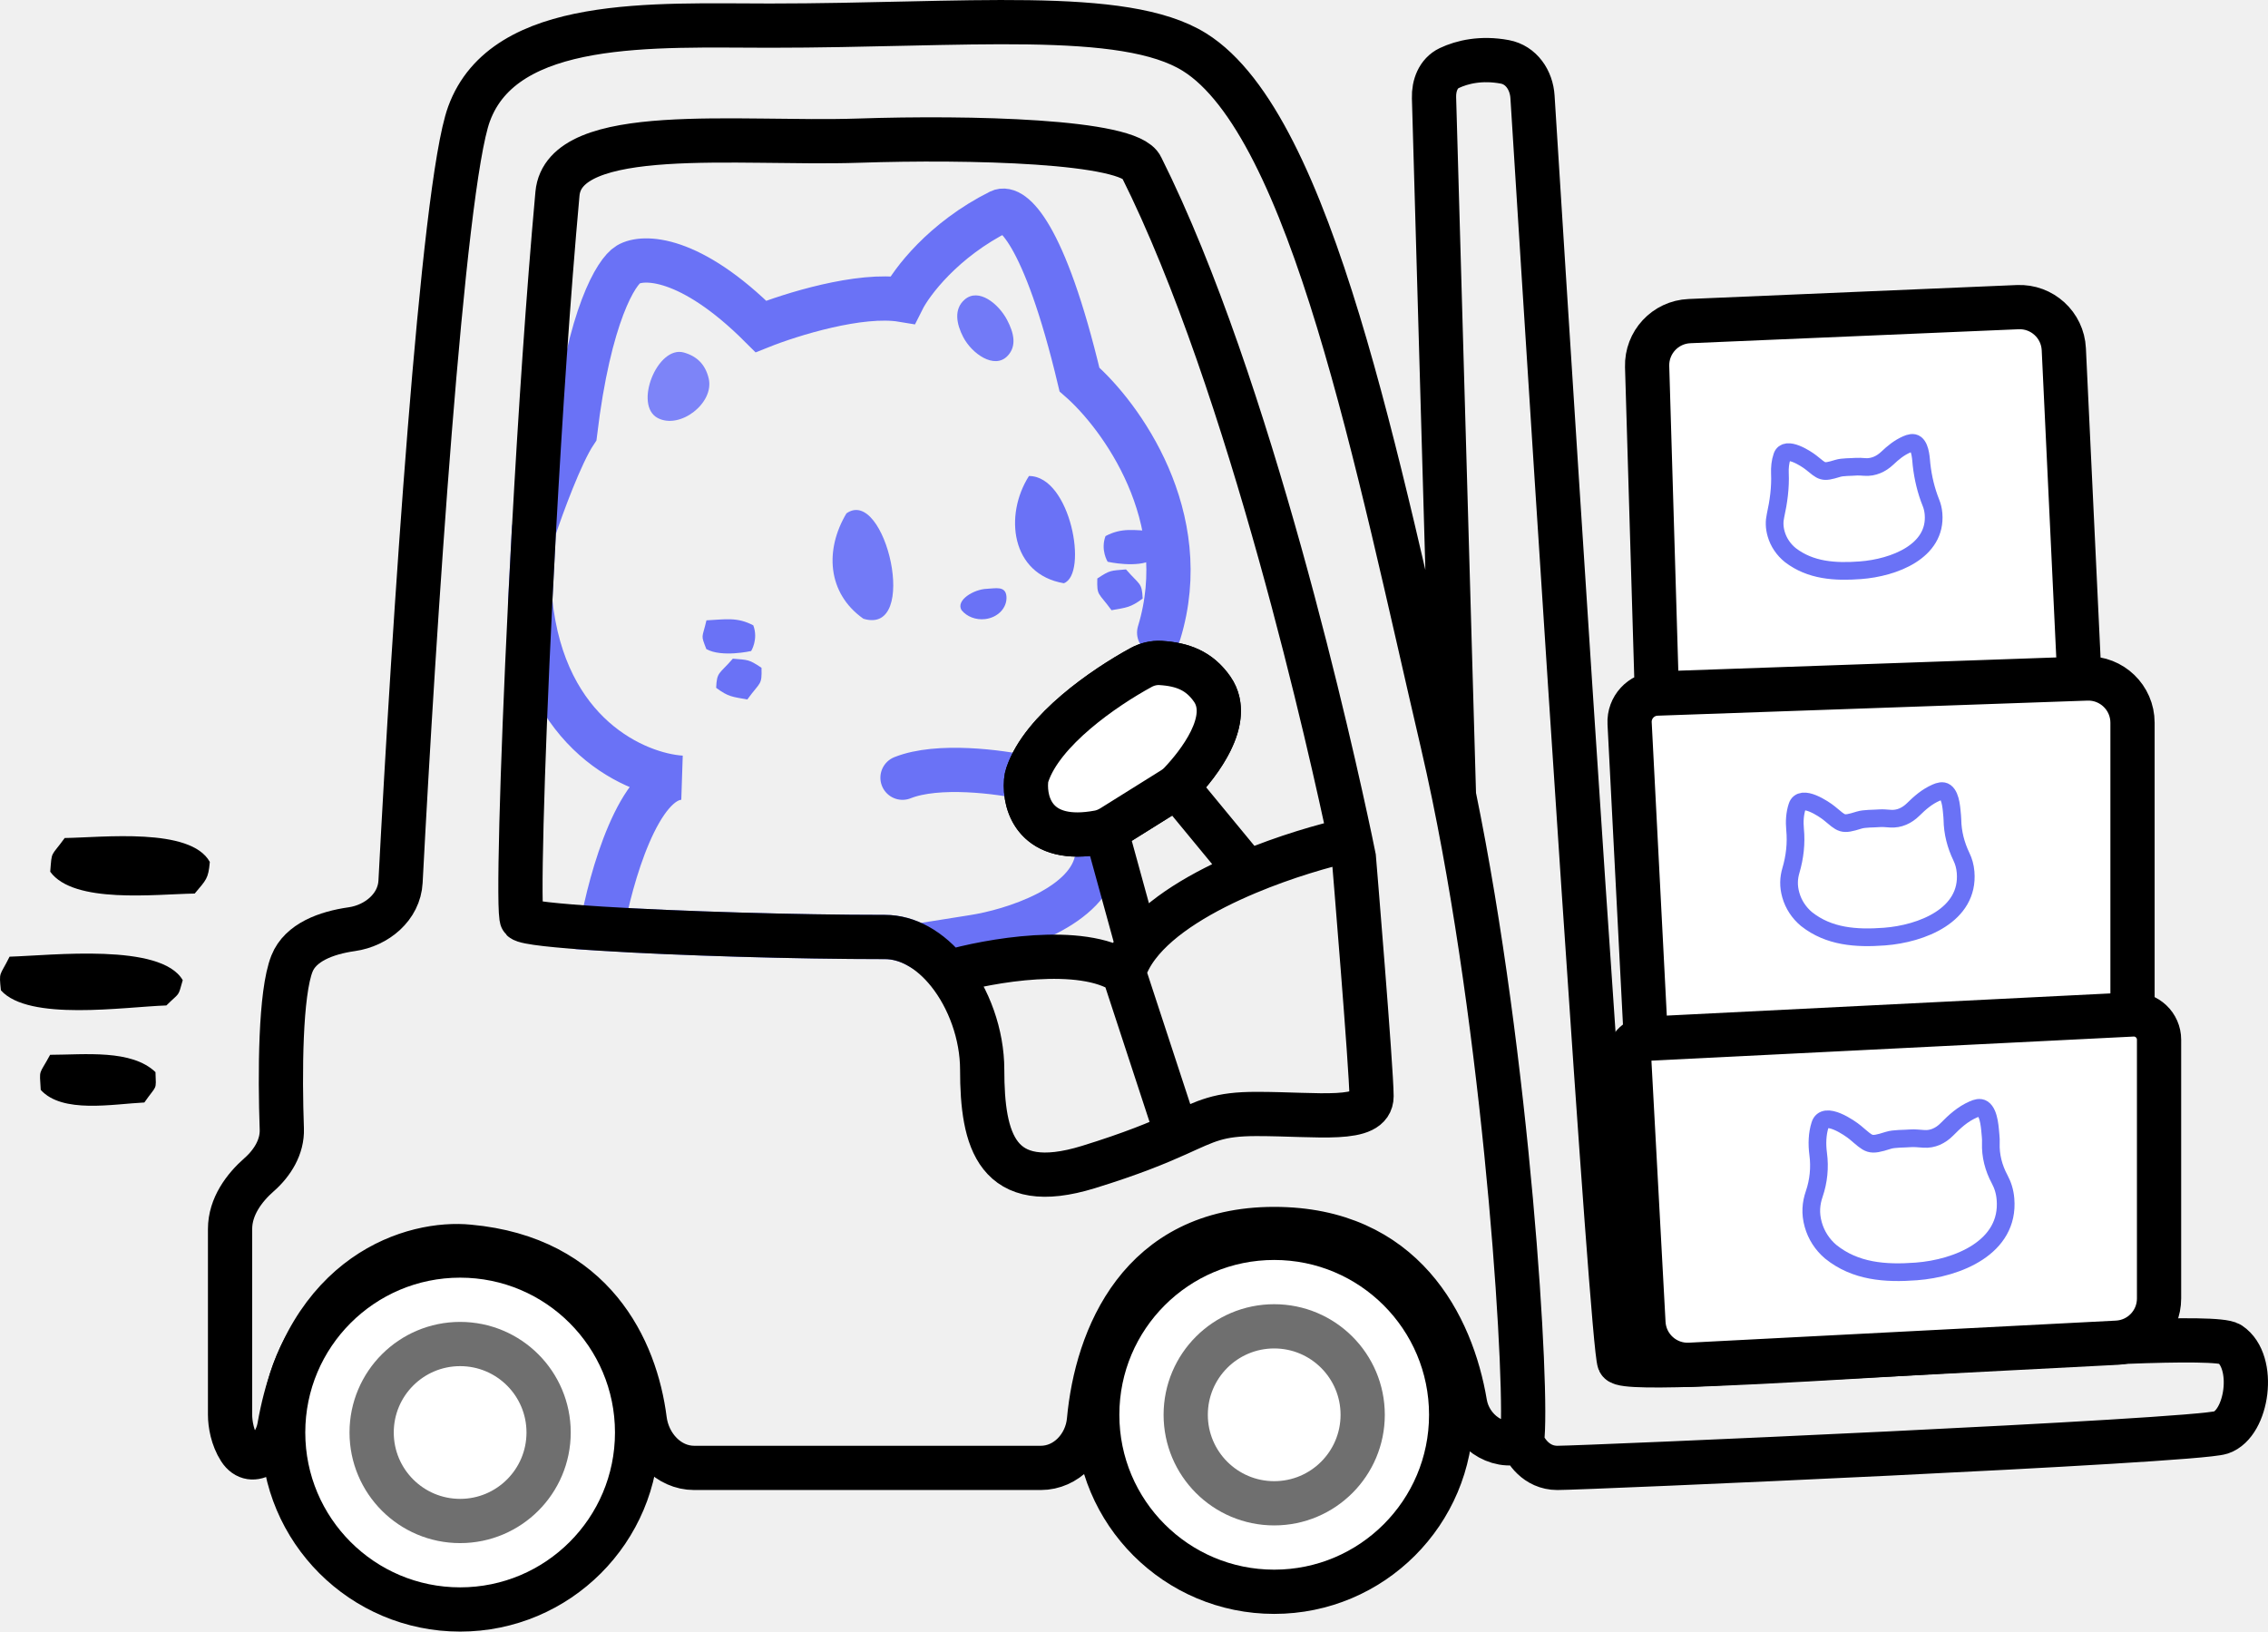
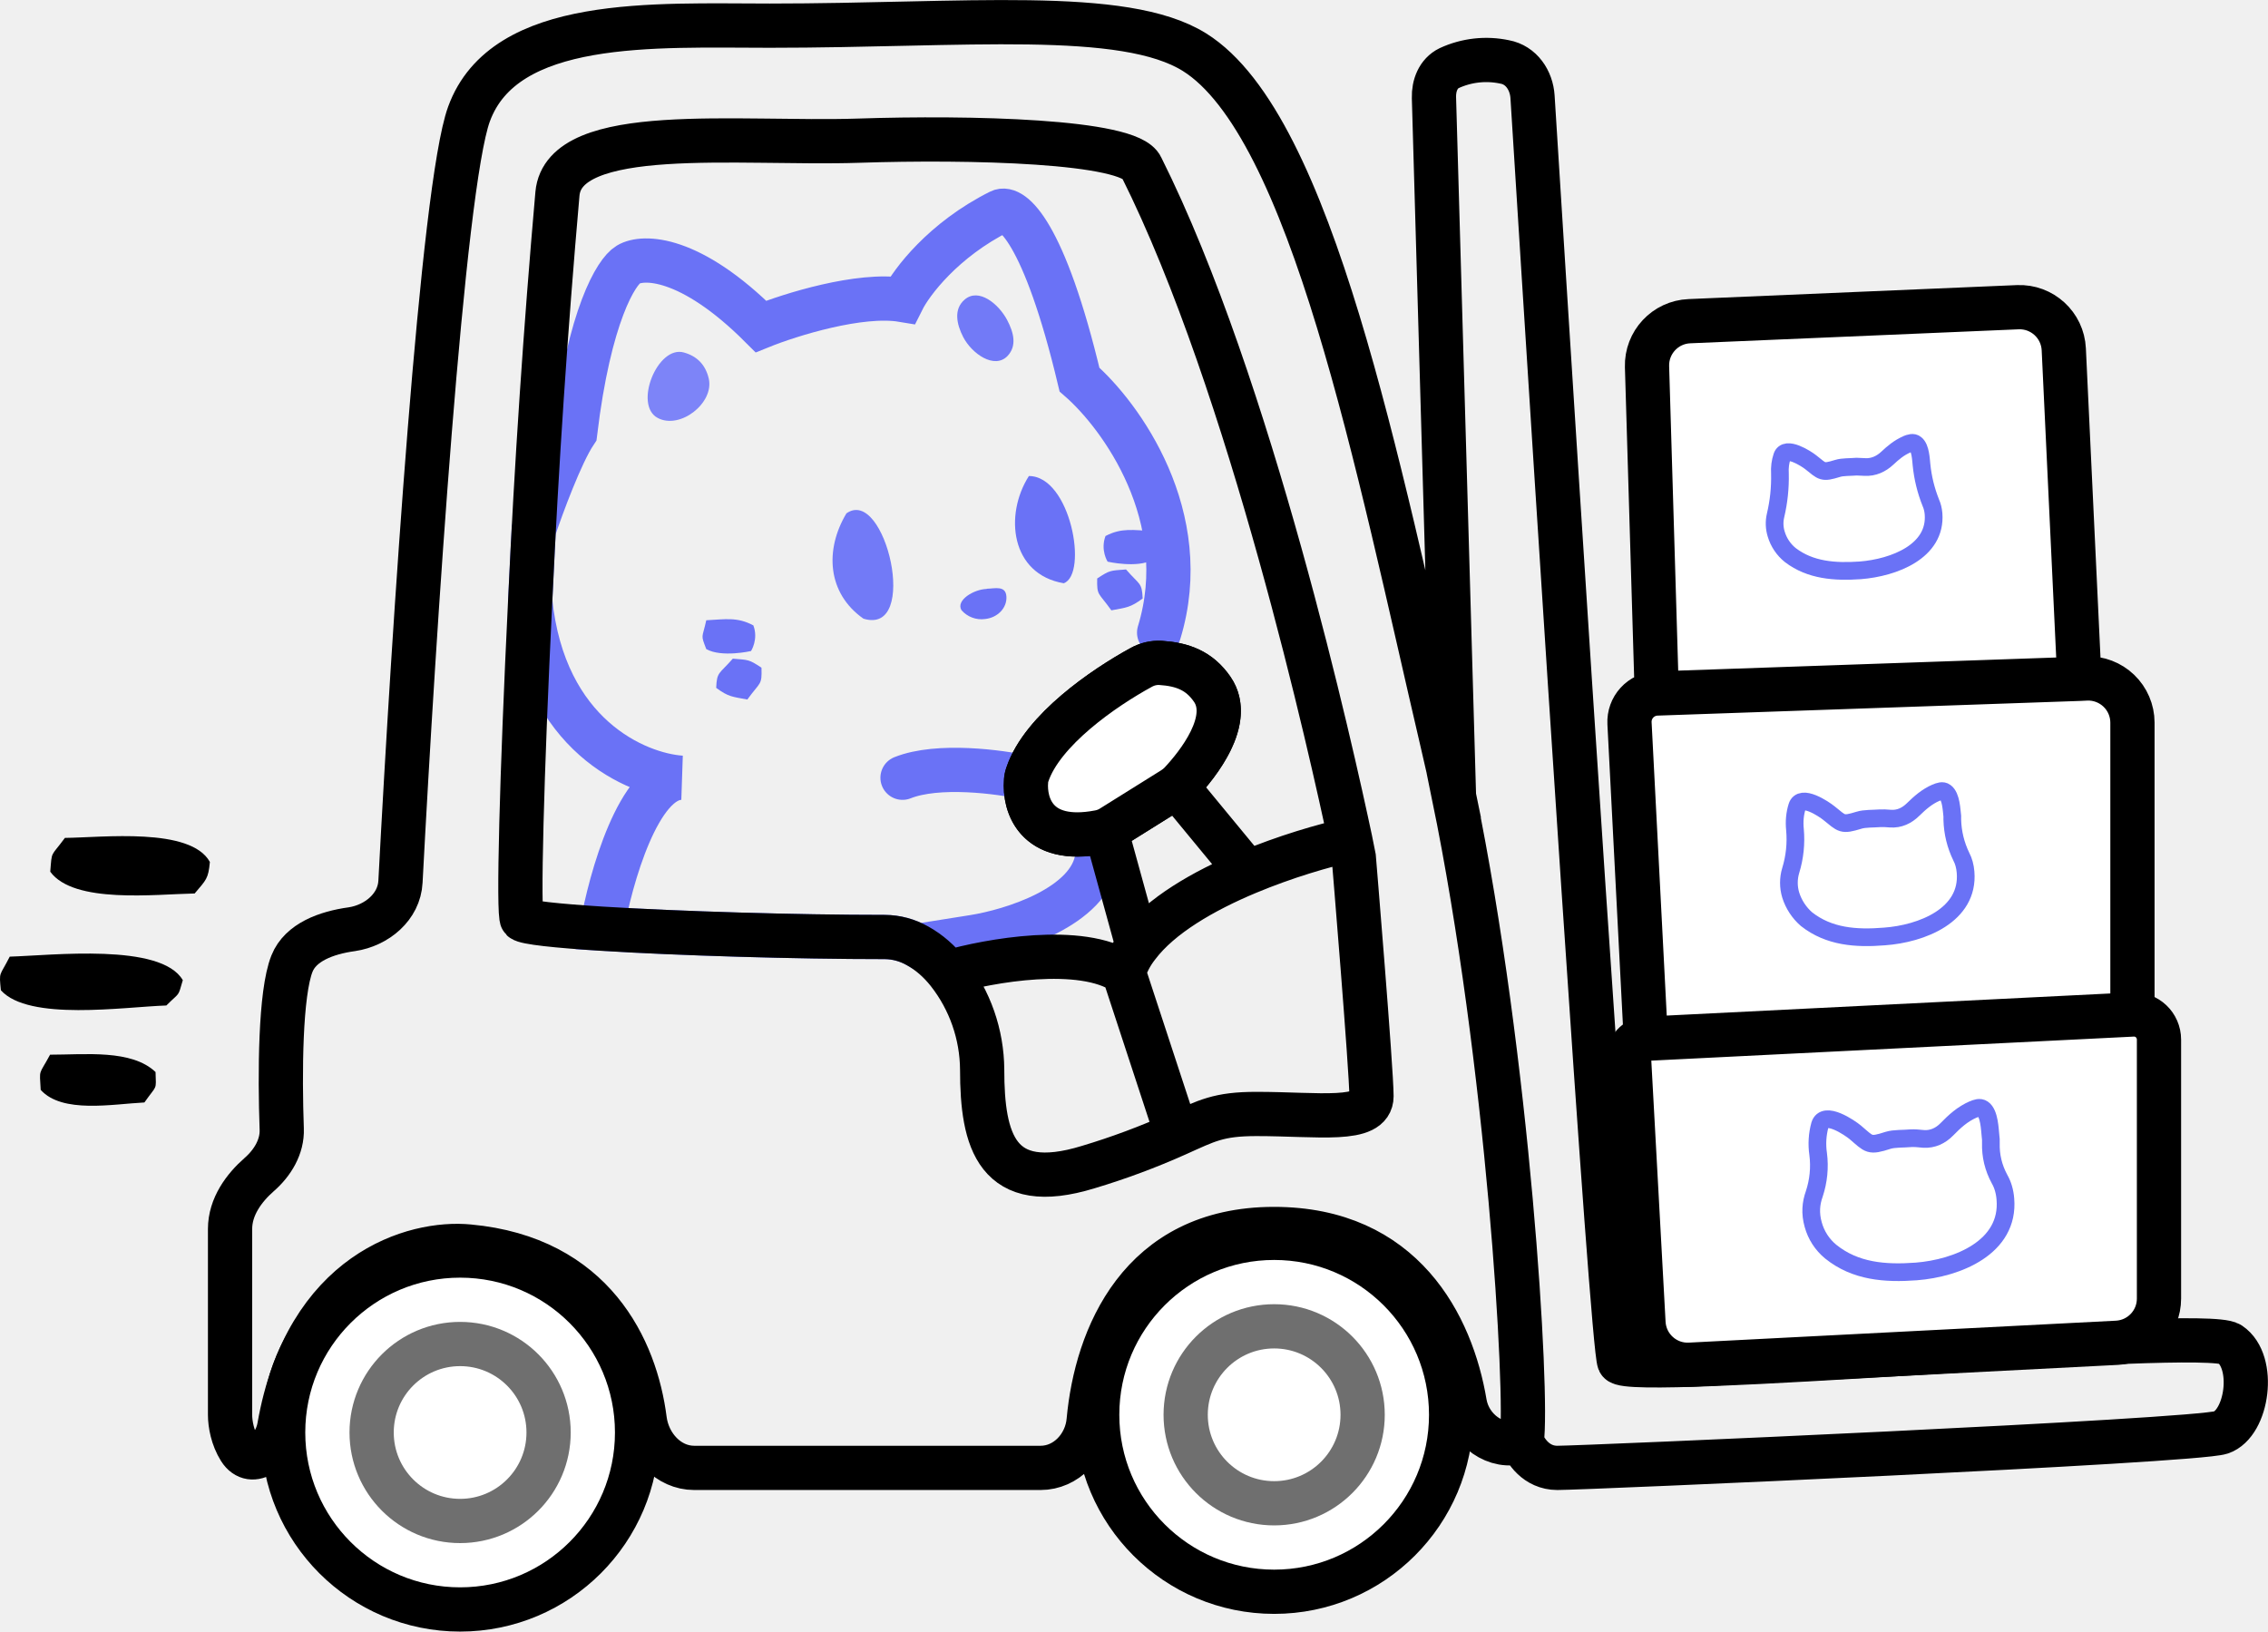
- <svg xmlns="http://www.w3.org/2000/svg" preserveAspectRatio="none" overflow="visible" style="display: block;" width="128.156" height="92.198" viewBox="0 0 128.156 92.198" fill="none">
+ <svg xmlns="http://www.w3.org/2000/svg" width="128.16" height="92.2" fill="none" overflow="visible" preserveAspectRatio="none" style="display:block" viewBox="0 0 128.16 92.2">
  <g id="Group 2147237961">
-     <path id="Vector" d="M0.541 54.06C2.935 53.988 9.102 53.27 10.326 55.388C10.043 56.377 10.19 56.034 9.402 56.816C7.009 56.897 1.626 57.726 0.051 55.961C-0.06 54.861 -0.028 55.206 0.541 54.06Z" fill="black" />
-     <path id="Vector_2" d="M3.656 47.354C5.783 47.327 10.771 46.735 11.856 48.707C11.773 49.663 11.651 49.717 11.002 50.493C8.79 50.526 4.169 51.093 2.838 49.26C2.938 48.031 2.851 48.464 3.656 47.354Z" fill="black" />
-     <path id="Vector_3" d="M2.832 59.605C4.806 59.599 7.431 59.289 8.786 60.584C8.823 61.662 8.881 61.261 8.157 62.299C6.363 62.388 3.524 62.938 2.302 61.588C2.229 60.345 2.184 60.808 2.832 59.605Z" fill="black" />
+     <path id="Vector" fill="#000" d="M.54 54.06c2.4-.07 8.56-.79 9.79 1.33-.29.99-.14.64-.93 1.43-2.4.08-7.77.9-9.35-.86-.11-1.1-.08-.75.5-1.9" />
+     <path id="Vector_2" fill="#000" d="M3.66 47.35c2.12-.02 7.11-.62 8.2 1.36-.09.95-.2 1-.86 1.78-2.21.04-6.83.6-8.16-1.23.1-1.23.01-.8.82-1.9" />
+     <path id="Vector_3" fill="#000" d="M2.83 59.6c1.98 0 4.6-.31 5.96.98.03 1.08.1.68-.63 1.72-1.8.09-4.64.64-5.86-.71-.07-1.24-.12-.78.53-1.99" />
    <g id="Group 2147237960">
-       <path id="Vector_4" d="M47.829 29.01C50.025 27.448 52 35.947 48.786 34.963C46.74 33.52 46.601 31.061 47.829 29.01Z" fill="#727AF7" />
-       <path id="Vector_5" d="M58.143 26.898C60.5 26.898 61.5 32.447 60.113 32.958C57.115 32.449 56.737 29.103 58.143 26.898Z" fill="#6A72F6" />
-       <path id="Vector_6" d="M38.646 19.921C39.407 20.138 39.863 20.616 40.046 21.386C40.374 22.771 38.43 24.283 37.168 23.623C35.788 22.902 37.149 19.494 38.646 19.921Z" fill="#7D84F8" />
-       <path id="Vector_7" d="M54.511 16.927C55.297 16.249 56.424 17.16 56.907 18.079C57.278 18.784 57.48 19.545 56.927 20.118C56.19 20.882 54.917 19.99 54.428 19.047C54.046 18.312 53.883 17.468 54.511 16.927Z" fill="#727AF7" />
-       <path id="Vector_8" d="M55.756 33.273C56.224 33.257 56.827 33.079 56.871 33.71C56.915 34.342 56.391 34.896 55.668 34.983C55.148 35.045 54.632 34.849 54.331 34.476C54.329 34.476 54.334 34.476 54.331 34.476C53.998 33.915 55.029 33.299 55.756 33.273Z" fill="#6A72F6" />
-       <path id="Vector_9" d="M39.919 35.054C40.971 35.004 41.652 34.853 42.566 35.337C42.862 36.125 42.445 36.788 42.445 36.788C42.445 36.788 40.779 37.166 39.912 36.677C39.582 35.82 39.677 36.106 39.919 35.054Z" fill="#6A72F6" />
-       <path id="Vector_10" d="M65.116 30.01C64.064 29.959 63.383 29.809 62.469 30.293C62.173 31.081 62.59 31.744 62.59 31.744C62.59 31.744 64.256 32.121 65.123 31.632C65.453 30.775 65.359 31.062 65.116 30.01Z" fill="#6A72F6" />
-       <path id="Vector_11" d="M41.41 37.22C42.308 37.299 42.297 37.253 43.03 37.734C43.057 38.742 42.977 38.497 42.228 39.526C41.386 39.372 41.166 39.388 40.467 38.867C40.508 37.948 40.634 38.115 41.41 37.22Z" fill="#6A72F6" />
-       <path id="Vector_12" d="M63.626 32.176C62.727 32.255 62.739 32.209 62.005 32.69C61.978 33.698 62.058 33.452 62.807 34.482C63.649 34.328 63.869 34.343 64.568 33.823C64.527 32.904 64.401 33.071 63.626 32.176Z" fill="#6A72F6" />
+       <path id="Vector_4" fill="#727af7" d="M47.83 29.01c2.2-1.56 4.17 6.94.96 5.95-2.05-1.44-2.19-3.9-.96-5.95" />
+       <path id="Vector_5" fill="#6a72f6" d="M58.14 26.9c2.36 0 3.36 5.55 1.97 6.06-3-.51-3.37-3.86-1.97-6.06" />
+       <path id="Vector_6" fill="#7d84f8" d="M38.65 19.92q1.13.32 1.4 1.47c.32 1.38-1.62 2.9-2.88 2.23-1.38-.72-.02-4.13 1.48-3.7" />
+       <path id="Vector_7" fill="#727af7" d="M54.51 16.93c.79-.68 1.91.23 2.4 1.15.37.7.57 1.46.02 2.04-.74.76-2.01-.13-2.5-1.07-.38-.74-.55-1.58.08-2.12" />
+       <path id="Vector_8" fill="#6a72f6" d="M55.76 33.27c.46-.01 1.07-.2 1.11.44.04.63-.48 1.19-1.2 1.27a1.5 1.5 0 0 1-1.34-.5c-.33-.56.7-1.18 1.43-1.2" />
+       <path id="Vector_9" fill="#6a72f6" d="M39.92 35.05c1.05-.05 1.73-.2 2.65.29.3.78-.13 1.45-.13 1.45s-1.66.38-2.53-.11c-.33-.86-.23-.57 0-1.63" />
+       <path id="Vector_10" fill="#6a72f6" d="M65.12 30.01c-1.06-.05-1.74-.2-2.65.28-.3.8.12 1.45.12 1.45s1.67.38 2.53-.1c.33-.86.24-.58 0-1.63" />
+       <path id="Vector_11" fill="#6a72f6" d="M41.41 37.22c.9.08.89.03 1.62.51.03 1.01-.05.77-.8 1.8-.84-.16-1.06-.14-1.76-.66.04-.92.16-.76.94-1.65" />
+       <path id="Vector_12" fill="#6a72f6" d="M63.63 32.18c-.9.07-.9.03-1.63.51-.02 1 .06.76.8 1.8.85-.16 1.07-.15 1.77-.67-.04-.92-.17-.75-.94-1.64" />
      <g id="Group 2147237959">
-         <circle id="Ellipse 1517" cx="72" cy="79.948" r="10" fill="white" stroke="black" stroke-width="2.5" stroke-linecap="round" />
+         <circle id="Ellipse 1517" cx="72" cy="79.95" r="10" fill="#fff" stroke="#000" stroke-linecap="round" stroke-width="2.5" />
        <g id="Group 2147237958">
-           <path id="Vector 1194234196" d="M82.157 44.947C81.947 43.927 81.728 42.925 81.5 41.947C77.863 26.368 74.123 7.087 67.5 2.948C63.5 0.448 54.5 1.448 43.5 1.448C37.009 1.448 28.5 0.947 26.5 6.447C24.998 10.579 23.377 35.608 22.633 49.824C22.558 51.252 21.293 52.305 19.877 52.507C18.43 52.713 16.977 53.253 16.5 54.447C15.832 56.117 15.814 60.688 15.924 63.802C15.959 64.802 15.395 65.717 14.643 66.377C13.802 67.115 13 68.181 13 69.448C13 71.448 13 77.281 13 79.948C13 80.468 13.135 81.258 13.546 81.897C14.255 82.998 15.557 81.928 15.783 80.639C17.321 71.853 23.419 70.139 26.5 70.448C33.526 71.086 35.92 76.229 36.43 80.228C36.615 81.682 37.761 82.948 39.227 82.948H58.808C60.261 82.948 61.401 81.708 61.534 80.26C61.964 75.588 64.401 69.448 72 69.448C79.287 69.448 82.036 74.885 82.781 79.3C83.036 80.807 84.549 81.931 86 81.448C86.374 78.826 85.236 59.911 82.157 44.947ZM86 81.448C86.167 81.948 86.8 82.948 88 82.948C89.5 82.948 124 81.448 125.5 80.948C127 80.447 127.5 76.948 126 75.948C124.5 74.948 92 77.948 91.5 76.948C91.108 76.164 88.127 29.922 86.595 5.468C86.536 4.526 85.96 3.668 85.032 3.495C83.708 3.249 82.63 3.496 81.889 3.848C81.268 4.144 81.011 4.837 81.031 5.525L82.157 44.947" stroke="black" stroke-width="2.5" stroke-linecap="round" />
-           <path id="Vector 1194234199" d="M50.997 43.947C52.997 43.147 56.497 43.614 57.997 43.947C59.497 44.281 62.397 45.647 61.997 48.447C61.597 51.247 57.164 52.614 54.997 52.947L51.851 53.447C51.27 53.128 50.645 52.947 49.998 52.947C44.952 52.947 38.334 52.749 33.997 52.478C34.497 49.634 36.097 43.947 38.497 43.947C35.973 43.781 30.732 41.547 29.961 33.947C30.026 32.641 30.095 31.303 30.169 29.947C30.612 28.614 31.697 25.647 32.497 24.447C33.295 17.805 34.83 15.346 35.497 14.947C36.331 14.447 38.997 14.447 42.997 18.447C44.664 17.781 48.597 16.547 50.997 16.947C51.497 15.947 53.297 13.547 56.497 11.947C57.164 11.614 58.997 13.047 60.997 21.447C63.331 23.482 67.5 29.192 65.5 35.75" stroke="#6A72F6" stroke-width="2.5" stroke-linecap="round" />
+           <path id="Vector 1194234196" stroke="#000" stroke-linecap="round" stroke-width="2.5" d="M82.16 44.95q-.31-1.54-.66-3c-3.64-15.58-7.38-34.86-14-39-4-2.5-13-1.5-24-1.5-6.5 0-15-.5-17 5-1.5 4.13-3.12 29.16-3.87 43.37-.07 1.43-1.34 2.48-2.75 2.69-1.45.2-2.9.74-3.38 1.94-.67 1.67-.69 6.24-.58 9.35.04 1-.52 1.92-1.28 2.58-.84.74-1.64 1.8-1.64 3.07v10.5c0 .52.14 1.3.55 1.95.7 1.1 2 .03 2.23-1.26 1.54-8.79 7.64-10.5 10.72-10.2 7.03.65 9.42 5.79 9.93 9.79.19 1.45 1.33 2.72 2.8 2.72H58.8c1.45 0 2.6-1.24 2.72-2.69.43-4.67 2.87-10.81 10.47-10.81 7.29 0 10.04 5.44 10.78 9.85.26 1.5 1.77 2.63 3.22 2.15.37-2.62-.76-21.54-3.84-36.5ZM86 81.45c.17.5.8 1.5 2 1.5 1.5 0 36-1.5 37.5-2s2-4 .5-5-34 2-34.5 1c-.4-.79-3.37-47.03-4.9-71.48-.06-.94-.64-1.8-1.57-1.97a5 5 0 0 0-3.14.35c-.62.3-.88.99-.86 1.67l1.13 39.43" />
+           <path id="Vector 1194234199" stroke="#6a72f6" stroke-linecap="round" stroke-width="2.5" d="M51 43.95c2-.8 5.5-.34 7 0 1.5.33 4.4 1.7 4 4.5s-4.84 4.16-7 4.5l-3.15.5q-.87-.49-1.85-.5c-5.05 0-11.67-.2-16-.47.5-2.85 2.1-8.53 4.5-8.53-2.53-.17-7.77-2.4-8.54-10l.2-4c.45-1.34 1.54-4.3 2.34-5.5.8-6.64 2.33-9.1 3-9.5.83-.5 3.5-.5 7.5 3.5 1.66-.67 5.6-1.9 8-1.5.5-1 2.3-3.4 5.5-5 .66-.34 2.5 1.1 4.5 9.5 2.33 2.03 6.5 7.74 4.5 14.3" />
          <g id="Vector 1194234198">
-             <path d="M92.865 74.759L92.054 59.75C92.024 59.198 92.448 58.728 93 58.7L92.083 40.871C92.037 39.98 92.731 39.224 93.623 39.193L93.073 20.717C93.033 19.349 94.099 18.203 95.466 18.145L114.014 17.356C115.389 17.297 116.553 18.361 116.618 19.735L117.5 38.355L117.912 38.341C119.327 38.291 120.5 39.424 120.5 40.839V57.325C121.316 57.284 122 57.935 122 58.752V73.376C122 74.707 120.958 75.804 119.629 75.873L95.491 77.121C94.114 77.192 92.94 76.136 92.865 74.759Z" fill="white" />
-             <path d="M117.5 38.355L93.623 39.193C92.731 39.224 92.037 39.98 92.083 40.871L93 58.7M120.5 57.325C121.316 57.284 122 57.935 122 58.752V73.376C122 74.707 120.958 75.804 119.629 75.873L95.491 77.121C94.114 77.192 92.94 76.136 92.865 74.759L92.054 59.75C92.024 59.198 92.448 58.728 93 58.7L120.5 57.325ZM120.5 57.325V40.839C120.5 39.424 119.327 38.291 117.912 38.341L117.5 38.355M117.5 38.355L116.618 19.735C116.553 18.361 115.389 17.297 114.014 17.356L95.466 18.145C94.099 18.203 93.033 19.349 93.073 20.717L93.623 39.193" stroke="black" stroke-width="2.5" stroke-linecap="round" />
+             <path fill="#fff" d="m92.87 74.76-.82-15.01A1 1 0 0 1 93 58.7l-.92-17.83a1.6 1.6 0 0 1 1.54-1.68l-.55-18.47a2.5 2.5 0 0 1 2.4-2.57l18.54-.8a2.5 2.5 0 0 1 2.6 2.39l.89 18.62.41-.02a2.5 2.5 0 0 1 2.59 2.5v16.49c.82-.05 1.5.6 1.5 1.42v14.63a2.5 2.5 0 0 1-2.37 2.5l-24.14 1.24a2.5 2.5 0 0 1-2.62-2.36" />
+             <path stroke="#000" stroke-linecap="round" stroke-width="2.5" d="m117.5 38.36-23.88.83a1.6 1.6 0 0 0-1.54 1.68L93 58.7m27.5-1.37c.82-.05 1.5.6 1.5 1.42v14.63a2.5 2.5 0 0 1-2.37 2.5l-24.14 1.24a2.5 2.5 0 0 1-2.62-2.36l-.82-15.01A1 1 0 0 1 93 58.7zm0 0v-16.5a2.5 2.5 0 0 0-2.59-2.49l-.41.02m0 0-.88-18.62a2.5 2.5 0 0 0-2.6-2.38l-18.55.79a2.5 2.5 0 0 0-2.4 2.57l.55 18.47" />
          </g>
-           <path id="Vector_13" d="M111.502 62.693C111.675 62.617 111.881 62.55 112.039 62.655C112.422 62.913 112.444 63.839 112.483 64.194C112.497 64.32 112.5 64.453 112.495 64.588C112.47 65.305 112.65 65.999 112.989 66.631C113.167 66.965 113.286 67.321 113.322 67.761C113.551 70.494 110.601 71.671 108.284 71.846C106.523 71.979 104.837 71.853 103.446 70.733C102.969 70.328 102.626 69.795 102.46 69.2C102.28 68.559 102.331 68.006 102.515 67.47C102.763 66.747 102.84 65.97 102.739 65.212C102.664 64.649 102.684 64.069 102.844 63.57C103.086 62.743 104.531 63.742 104.832 63.994C105.647 64.674 105.615 64.785 106.695 64.44C107.039 64.33 107.572 64.356 108 64.321C108.15 64.309 108.428 64.334 108.711 64.355C109.206 64.392 109.658 64.175 110.007 63.822C110.447 63.375 110.895 62.959 111.502 62.693Z" fill="white" stroke="#6A72F6" stroke-linecap="round" />
-           <path id="Vector_14" d="M109.402 44.791C109.571 44.717 109.776 44.651 109.925 44.761C110.257 45.004 110.276 45.806 110.311 46.116C110.318 46.182 110.322 46.249 110.323 46.318C110.334 47.049 110.515 47.751 110.832 48.41C110.957 48.67 111.04 48.95 111.068 49.286C111.272 51.715 108.59 52.766 106.482 52.925C104.882 53.045 103.349 52.935 102.086 51.941C101.654 51.583 101.343 51.109 101.193 50.58C101.047 50.069 101.07 49.621 101.197 49.19C101.418 48.442 101.509 47.651 101.433 46.875C101.39 46.426 101.419 45.971 101.55 45.574C101.771 44.839 103.082 45.725 103.356 45.949C104.096 46.552 104.066 46.651 105.048 46.343C105.361 46.245 105.846 46.267 106.235 46.236C106.361 46.225 106.587 46.243 106.824 46.261C107.312 46.296 107.757 46.087 108.105 45.743C108.488 45.367 108.88 45.02 109.402 44.791Z" fill="white" stroke="#6A72F6" stroke-linecap="round" />
-           <path id="Vector_15" d="M107.744 25.11C107.909 25.038 108.111 24.974 108.252 25.087C108.534 25.314 108.549 25.994 108.579 26.26C108.663 27.004 108.834 27.724 109.113 28.419C109.187 28.603 109.236 28.803 109.256 29.032C109.435 31.158 107.019 32.082 105.123 32.224C103.682 32.333 102.303 32.239 101.169 31.371C100.78 31.058 100.501 30.644 100.367 30.182C100.256 29.803 100.255 29.464 100.327 29.14C100.5 28.36 100.611 27.55 100.576 26.752C100.562 26.421 100.596 26.093 100.696 25.8C100.897 25.156 102.075 25.93 102.321 26.125C102.986 26.652 102.959 26.739 103.843 26.467C104.125 26.38 104.562 26.399 104.911 26.371C105.014 26.363 105.19 26.375 105.381 26.388C105.86 26.421 106.296 26.22 106.645 25.89C106.969 25.583 107.306 25.301 107.744 25.11Z" fill="white" stroke="#6A72F6" stroke-linecap="round" />
-           <g id="Group 2147237957">
-             <circle id="Ellipse 1519" cx="26" cy="80.948" r="10" fill="white" stroke="black" stroke-width="2.5" stroke-linecap="round" />
-             <circle id="Ellipse 1518" cx="72" cy="79.948" r="5" fill="white" stroke="#6F6F6F" stroke-width="2.5" stroke-linecap="round" />
-             <circle id="Ellipse 1520" cx="26" cy="80.948" r="5" fill="white" stroke="#6F6F6F" stroke-width="2.5" stroke-linecap="round" />
+           <path id="Vector_13" fill="#fff" stroke="#6a72f6" stroke-linecap="round" d="M111.5 62.7c.17-.08.38-.15.54-.04.38.25.4 1.18.44 1.53q.03.2.02.4-.03 1.08.49 2.04.28.49.33 1.13c.23 2.73-2.72 3.91-5.04 4.09-1.76.13-3.44 0-4.83-1.12a3 3 0 0 1-.99-1.53c-.18-.64-.13-1.2.06-1.73.24-.72.32-1.5.22-2.26a4 4 0 0 1 .1-1.64c.25-.83 1.7.17 2 .42.8.68.77.8 1.85.45.35-.11.88-.08 1.31-.12.15-.01.43.01.71.04.5.03.95-.18 1.3-.54.44-.45.88-.86 1.5-1.13Z" />
+           <path id="Vector_14" fill="#fff" stroke="#6a72f6" stroke-linecap="round" d="M109.4 44.8c.17-.08.38-.15.52-.04.34.24.36 1.05.4 1.36v.2q.03 1.1.51 2.09.2.38.24.88c.2 2.43-2.48 3.48-4.59 3.63-1.6.13-3.13.02-4.4-.98a3 3 0 0 1-.89-1.36 2.4 2.4 0 0 1 0-1.39 6 6 0 0 0 .24-2.31q-.07-.69.12-1.3c.22-.74 1.53.15 1.8.37.75.6.72.7 1.7.4.31-.1.8-.08 1.19-.11.12-.01.35 0 .58.02.5.04.94-.17 1.29-.52.38-.37.77-.72 1.3-.95Z" />
+           <path id="Vector_15" fill="#fff" stroke="#6a72f6" stroke-linecap="round" d="M107.74 25.11c.17-.07.37-.14.51-.02.28.22.3.9.33 1.17q.11 1.11.53 2.16.12.27.15.61c.17 2.13-2.24 3.05-4.14 3.2-1.44.1-2.82 0-3.95-.86a2.4 2.4 0 0 1-.8-1.19 2 2 0 0 1-.04-1.04q.28-1.18.25-2.39-.03-.5.12-.95c.2-.64 1.38.13 1.62.32.67.53.64.62 1.52.35.28-.09.72-.07 1.07-.1l.47.02c.48.03.92-.17 1.27-.5.32-.3.66-.59 1.1-.78Z" />
+           <g id="Group 2147237957" fill="#fff" stroke-linecap="round" stroke-width="2.5">
+             <circle id="Ellipse 1519" cx="26" cy="80.95" r="10" stroke="#000" />
+             <circle id="Ellipse 1518" cx="72" cy="79.95" r="5" stroke="#6f6f6f" />
+             <circle id="Ellipse 1520" cx="26" cy="80.95" r="5" stroke="#6f6f6f" />
          </g>
-           <path id="Vector 1194234197" d="M53.584 54.947C54.752 56.404 55.5 58.461 55.5 60.448C55.5 64.448 56.3 67.548 61.5 65.948C63.985 65.183 65.447 64.565 66.5 64.093C68.203 63.329 68.838 62.948 71 62.948C74.5 62.948 77.5 63.448 77.5 61.948C77.5 60.448 76.5 48.448 76.5 48.448C76.5 48.448 76.43 48.094 76.293 47.447M76.293 47.447C75.283 42.657 70.668 21.783 64.5 9.447C63.828 7.947 54.793 7.738 48.5 7.948C41.725 8.173 31.864 6.947 31.5 10.948C30.98 16.672 30.524 23.511 30.172 29.948C30.098 31.303 30.028 32.642 29.964 33.947C29.48 43.733 29.274 51.721 29.5 51.948C29.685 52.133 31.447 52.318 34 52.478C38.337 52.749 44.955 52.948 50 52.948C50.648 52.948 51.273 53.128 51.854 53.447C52.492 53.798 53.077 54.316 53.584 54.947M76.293 47.447C74.785 47.781 72.625 48.409 70.5 49.299M63.5 54.947L66.5 64.093M63.5 54.947C61.1 53.347 55.889 54.281 53.584 54.947M70.5 49.299C68.014 50.341 65.576 51.74 64.287 53.447C63.927 53.924 63.657 54.424 63.5 54.947M64.287 53.447L62.5 46.947M62.5 46.947L66.5 44.447M62.5 46.947C58.606 47.866 57.866 45.55 57.981 44.124C57.99 44.006 58.015 43.89 58.053 43.778C58.894 41.263 62.394 38.856 64.479 37.72C64.819 37.535 65.203 37.44 65.59 37.464C66.806 37.54 67.768 37.891 68.5 38.947C69.802 40.826 67.333 43.614 66.5 44.447M66.5 44.447L70.5 49.299" stroke="black" stroke-width="2.5" stroke-linecap="round" />
-           <path id="Vector 1194234200" d="M58.051 43.778C58.893 41.263 62.393 38.856 64.478 37.72C64.818 37.535 65.201 37.44 65.589 37.464C66.805 37.54 67.766 37.89 68.499 38.947C69.709 40.694 67.66 43.227 66.697 44.244C66.566 44.381 66.418 44.498 66.257 44.598L62.848 46.729C62.617 46.873 62.363 46.983 62.095 47.033C58.554 47.702 57.869 45.498 57.98 44.124C57.989 44.006 58.014 43.89 58.051 43.778Z" fill="white" stroke="black" stroke-width="2.5" stroke-linecap="round" />
+           <path id="Vector 1194234197" stroke="#000" stroke-linecap="round" stroke-width="2.5" d="M53.58 54.95a9 9 0 0 1 1.92 5.5c0 4 .8 7.1 6 5.5a41 41 0 0 0 5-1.86c1.7-.76 2.34-1.14 4.5-1.14 3.5 0 6.5.5 6.5-1s-1-13.5-1-13.5l-.2-1m0 0c-1.02-4.8-5.63-25.67-11.8-38-.67-1.5-9.7-1.71-16-1.5-6.77.22-16.64-1-17 3a556 556 0 0 0-1.54 23c-.48 9.78-.69 17.77-.46 18 .19.18 1.95.37 4.5.53 4.34.27 10.95.47 16 .47q.98.01 1.85.5.97.54 1.73 1.5m22.71-7.5c-1.5.33-3.66.96-5.79 1.85m-7 5.65 3 9.14m-3-9.14c-2.4-1.6-7.61-.67-9.92 0M70.5 49.3c-2.49 1.04-4.92 2.44-6.21 4.15q-.55.7-.79 1.5m.79-1.5-1.79-6.5m0 0 4-2.5m-4 2.5c-3.9.92-4.63-1.4-4.52-2.83q.02-.17.07-.34c.84-2.52 4.34-4.92 6.43-6.06q.52-.29 1.11-.26c1.22.08 2.18.43 2.91 1.49 1.3 1.88-1.17 4.66-2 5.5m0 0 4 4.85" />
+           <path id="Vector 1194234200" fill="#fff" stroke="#000" stroke-linecap="round" stroke-width="2.5" d="M58.05 43.78c.84-2.52 4.34-4.92 6.43-6.06q.52-.29 1.1-.26c1.23.08 2.19.43 2.92 1.49 1.2 1.74-.84 4.28-1.8 5.3q-.2.2-.44.35l-3.41 2.13a2 2 0 0 1-.76.3c-3.54.67-4.22-1.53-4.11-2.9q0-.18.07-.35Z" />
        </g>
      </g>
    </g>
  </g>
</svg>
